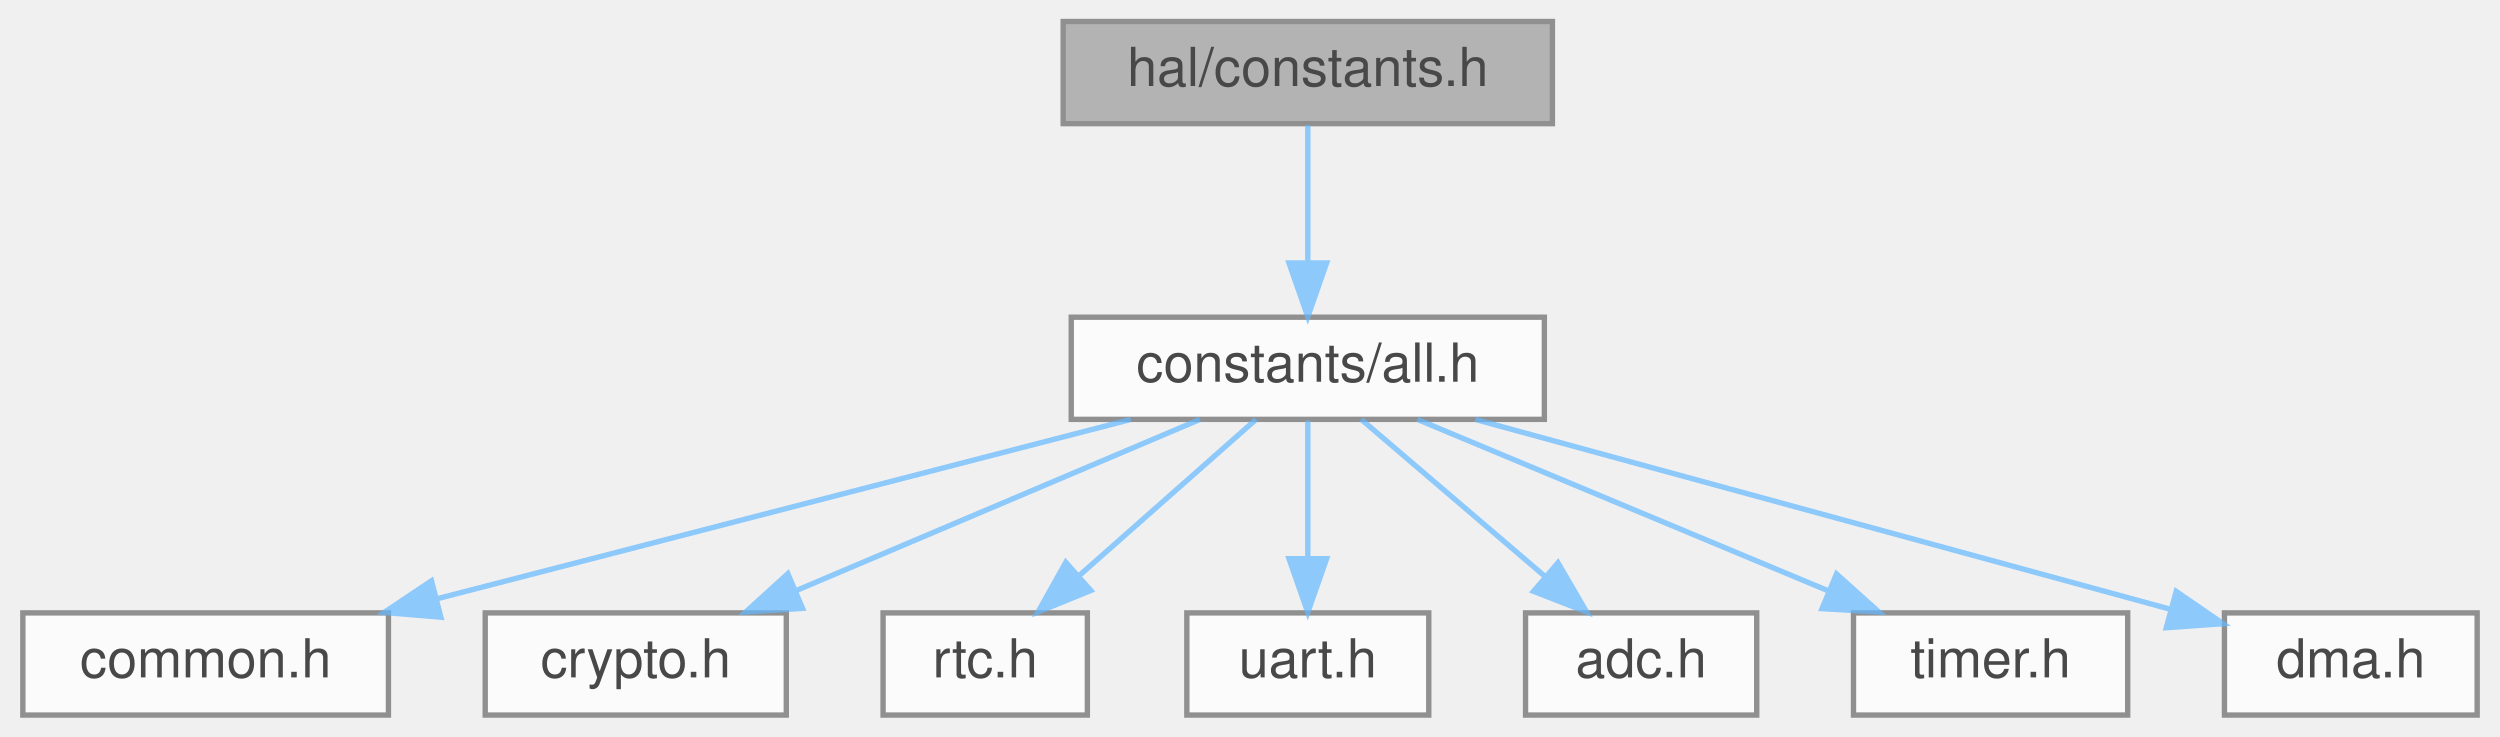
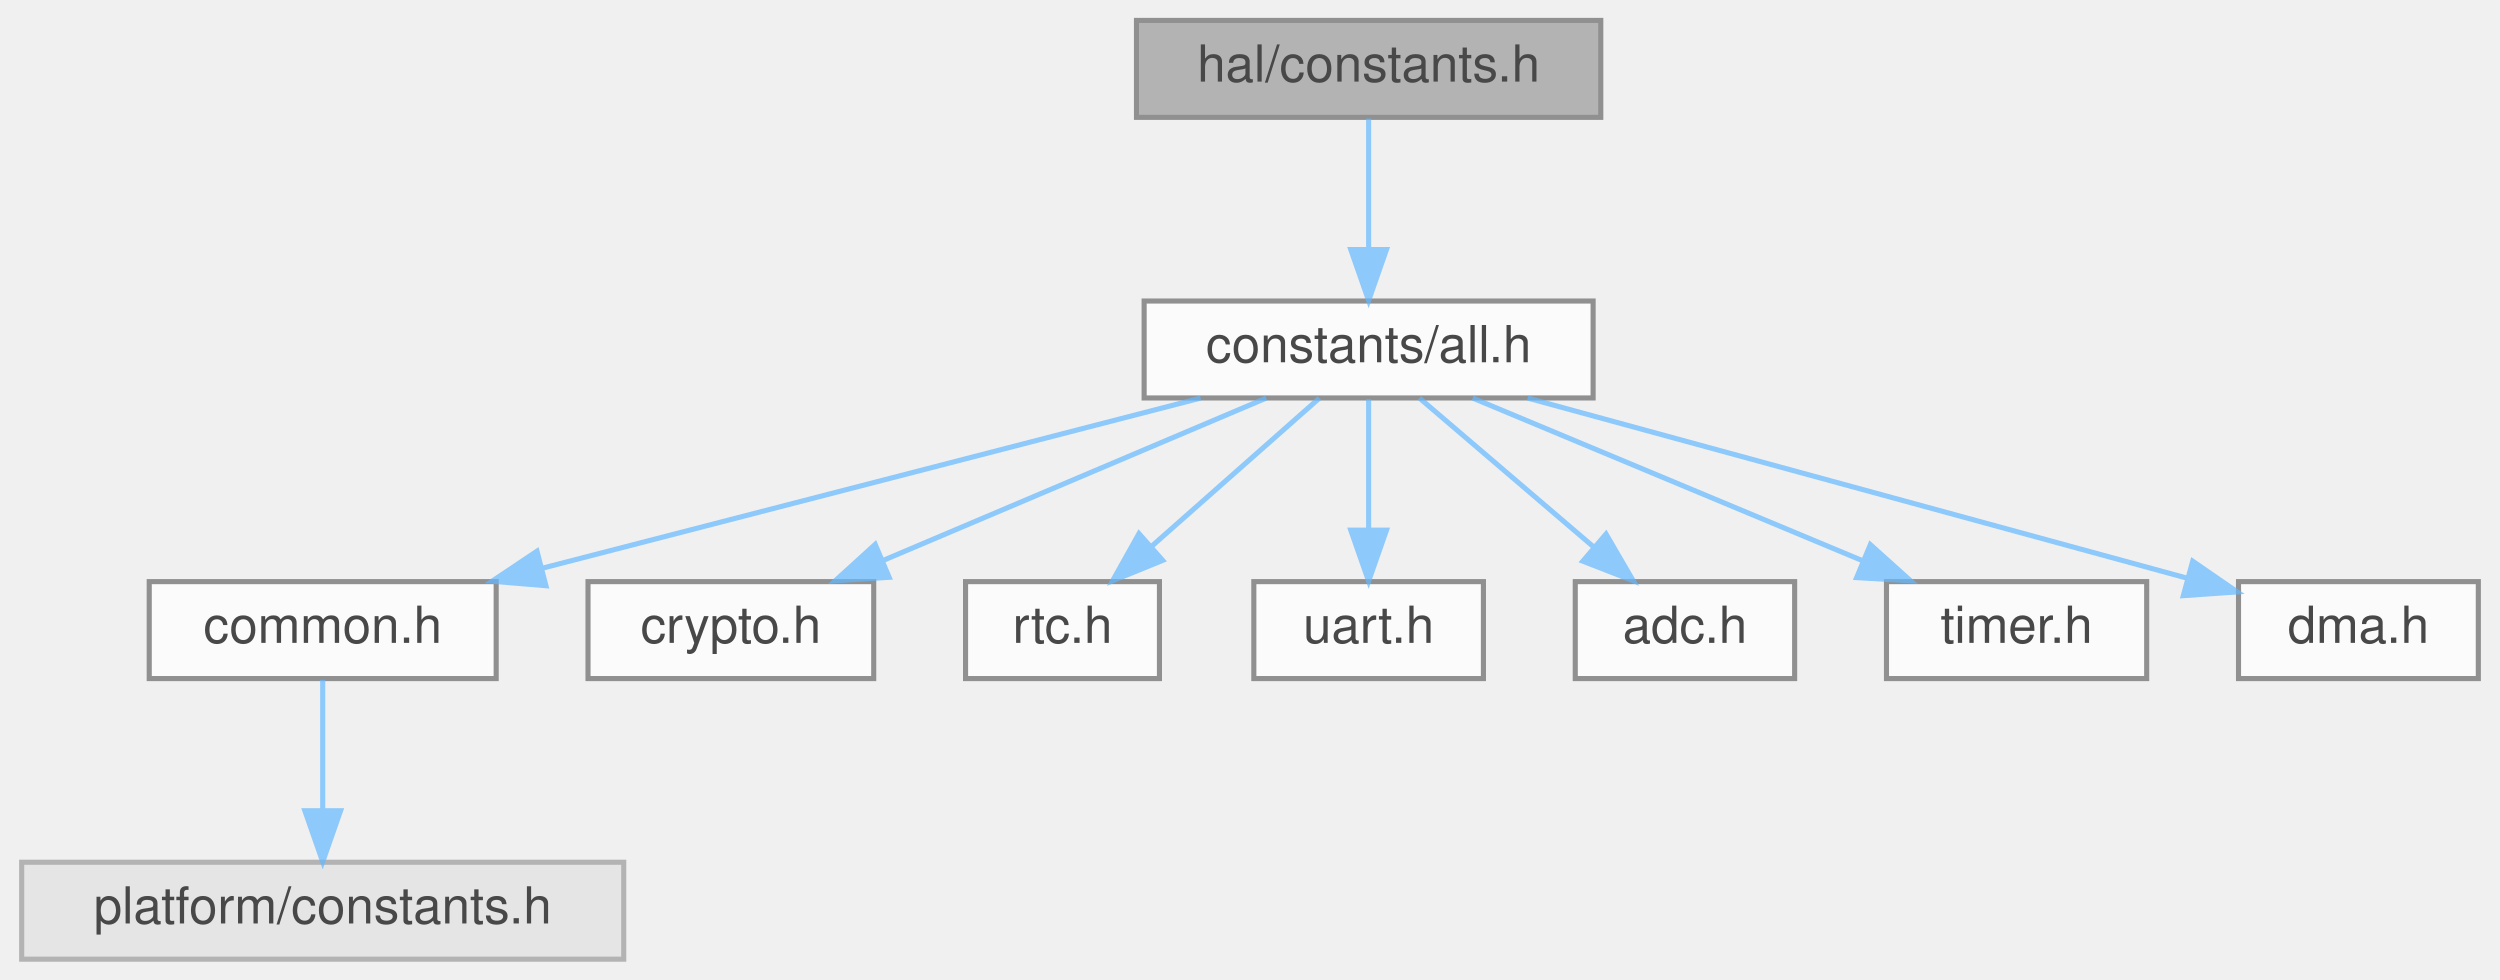
- <svg xmlns="http://www.w3.org/2000/svg" xmlns:xlink="http://www.w3.org/1999/xlink" width="465pt" height="137pt" viewBox="0.00 0.00 464.50 137.00">
+ <svg xmlns="http://www.w3.org/2000/svg" xmlns:xlink="http://www.w3.org/1999/xlink" width="490pt" height="192pt" viewBox="0.00 0.00 489.50 192.00">
  <svg id="main" version="1.1" xml:space="preserve">
    <style type="text/css">
.node, .edge {opacity: 0.7;}
.node.selected, .edge.selected {opacity: 1;}
.edge:hover path { stroke: red; }
.edge:hover polygon { stroke: red; fill: red; }
</style>
    <svg id="graph" class="graph">
-       <g id="graph0" class="graph" transform="scale(1 1) rotate(0) translate(4 133)">
+       <g id="graph0" class="graph" transform="scale(1 1) rotate(0) translate(4 188)">
        <g id="Node000001" class="node">
          <g id="a_Node000001">
            <a xlink:title=" ">
-               <polygon fill="#999999" stroke="#666666" points="284.5,-129 193.5,-129 193.5,-110 284.5,-110 284.5,-129" />
-               <text text-anchor="middle" x="239" y="-117" font-family="Helvetica,sans-Serif" font-size="10.00">hal/constants.h</text>
+               <polygon fill="#999999" stroke="#666666" points="309.5,-184 218.5,-184 218.5,-165 309.5,-165 309.5,-184" />
+               <text text-anchor="middle" x="264" y="-172" font-family="Helvetica,sans-Serif" font-size="10.00">hal/constants.h</text>
            </a>
          </g>
        </g>
        <g id="Node000002" class="node">
          <g id="a_Node000002">
            <a xlink:href="constants_2all_8h.html" target="_top" xlink:title=" ">
-               <polygon fill="white" stroke="#666666" points="283,-74 195,-74 195,-55 283,-55 283,-74" />
-               <text text-anchor="middle" x="239" y="-62" font-family="Helvetica,sans-Serif" font-size="10.00">constants/all.h</text>
+               <polygon fill="white" stroke="#666666" points="308,-129 220,-129 220,-110 308,-110 308,-129" />
+               <text text-anchor="middle" x="264" y="-117" font-family="Helvetica,sans-Serif" font-size="10.00">constants/all.h</text>
            </a>
          </g>
        </g>
        <g id="edge1_Node000001_Node000002" class="edge">
          <g id="a_edge1_Node000001_Node000002">
            <a xlink:title=" ">
-               <path fill="none" stroke="#63b8ff" d="M239,-109.75C239,-102.8 239,-92.85 239,-84.13" />
-               <polygon fill="#63b8ff" stroke="#63b8ff" points="242.5,-84.09 239,-74.09 235.5,-84.09 242.5,-84.09" />
+               <path fill="none" stroke="#63b8ff" d="M264,-164.75C264,-157.8 264,-147.85 264,-139.13" />
+               <polygon fill="#63b8ff" stroke="#63b8ff" points="267.5,-139.09 264,-129.09 260.5,-139.09 267.5,-139.09" />
            </a>
          </g>
        </g>
        <g id="Node000003" class="node">
          <g id="a_Node000003">
            <a xlink:href="common_8h.html" target="_top" xlink:title=" ">
-               <polygon fill="white" stroke="#666666" points="68,-19 0,-19 0,0 68,0 68,-19" />
-               <text text-anchor="middle" x="34" y="-7" font-family="Helvetica,sans-Serif" font-size="10.00">common.h</text>
+               <polygon fill="white" stroke="#666666" points="93,-74 25,-74 25,-55 93,-55 93,-74" />
+               <text text-anchor="middle" x="59" y="-62" font-family="Helvetica,sans-Serif" font-size="10.00">common.h</text>
            </a>
          </g>
        </g>
        <g id="edge2_Node000002_Node000003" class="edge">
          <g id="a_edge2_Node000002_Node000003">
            <a xlink:title=" ">
-               <path fill="none" stroke="#63b8ff" d="M206.06,-54.98C171.05,-45.93 115.53,-31.58 77.07,-21.64" />
-               <polygon fill="#63b8ff" stroke="#63b8ff" points="77.75,-18.2 67.19,-19.08 76,-24.97 77.75,-18.2" />
-             </a>
-           </g>
-         </g>
-         <g id="Node000004" class="node">
-           <g id="a_Node000004">
-             <a xlink:href="constants_2crypto_8h.html" target="_top" xlink:title=" ">
-               <polygon fill="white" stroke="#666666" points="142,-19 86,-19 86,0 142,0 142,-19" />
-               <text text-anchor="middle" x="114" y="-7" font-family="Helvetica,sans-Serif" font-size="10.00">crypto.h</text>
-             </a>
-           </g>
-         </g>
-         <g id="edge3_Node000002_Node000004" class="edge">
-           <g id="a_edge3_Node000002_Node000004">
-             <a xlink:title=" ">
-               <path fill="none" stroke="#63b8ff" d="M218.92,-54.98C198.63,-46.38 167.04,-32.99 143.83,-23.15" />
-               <polygon fill="#63b8ff" stroke="#63b8ff" points="145.02,-19.85 134.45,-19.17 142.29,-26.3 145.02,-19.85" />
+               <path fill="none" stroke="#63b8ff" d="M231.06,-109.98C196.05,-100.93 140.53,-86.58 102.07,-76.64" />
+               <polygon fill="#63b8ff" stroke="#63b8ff" points="102.75,-73.2 92.19,-74.08 101,-79.97 102.75,-73.2" />
            </a>
          </g>
        </g>
        <g id="Node000005" class="node">
          <g id="a_Node000005">
-             <a xlink:href="constants_2rtc_8h.html" target="_top" xlink:title=" ">
-               <polygon fill="white" stroke="#666666" points="198,-19 160,-19 160,0 198,0 198,-19" />
-               <text text-anchor="middle" x="179" y="-7" font-family="Helvetica,sans-Serif" font-size="10.00">rtc.h</text>
+             <a xlink:href="constants_2crypto_8h.html" target="_top" xlink:title=" ">
+               <polygon fill="white" stroke="#666666" points="167,-74 111,-74 111,-55 167,-55 167,-74" />
+               <text text-anchor="middle" x="139" y="-62" font-family="Helvetica,sans-Serif" font-size="10.00">crypto.h</text>
            </a>
          </g>
        </g>
        <g id="edge4_Node000002_Node000005" class="edge">
          <g id="a_edge4_Node000002_Node000005">
            <a xlink:title=" ">
-               <path fill="none" stroke="#63b8ff" d="M229.36,-54.98C220.49,-47.15 207.13,-35.34 196.39,-25.86" />
-               <polygon fill="#63b8ff" stroke="#63b8ff" points="198.63,-23.17 188.82,-19.17 193.99,-28.41 198.63,-23.17" />
+               <path fill="none" stroke="#63b8ff" d="M243.92,-109.98C223.63,-101.38 192.04,-87.99 168.83,-78.15" />
+               <polygon fill="#63b8ff" stroke="#63b8ff" points="170.02,-74.85 159.45,-74.17 167.29,-81.3 170.02,-74.85" />
            </a>
          </g>
        </g>
        <g id="Node000006" class="node">
          <g id="a_Node000006">
-             <a xlink:href="constants_2uart_8h.html" target="_top" xlink:title=" ">
-               <polygon fill="white" stroke="#666666" points="261.5,-19 216.5,-19 216.5,0 261.5,0 261.5,-19" />
-               <text text-anchor="middle" x="239" y="-7" font-family="Helvetica,sans-Serif" font-size="10.00">uart.h</text>
+             <a xlink:href="constants_2rtc_8h.html" target="_top" xlink:title=" ">
+               <polygon fill="white" stroke="#666666" points="223,-74 185,-74 185,-55 223,-55 223,-74" />
+               <text text-anchor="middle" x="204" y="-62" font-family="Helvetica,sans-Serif" font-size="10.00">rtc.h</text>
            </a>
          </g>
        </g>
        <g id="edge5_Node000002_Node000006" class="edge">
          <g id="a_edge5_Node000002_Node000006">
            <a xlink:title=" ">
-               <path fill="none" stroke="#63b8ff" d="M239,-54.75C239,-47.8 239,-37.85 239,-29.13" />
-               <polygon fill="#63b8ff" stroke="#63b8ff" points="242.5,-29.09 239,-19.09 235.5,-29.09 242.5,-29.09" />
+               <path fill="none" stroke="#63b8ff" d="M254.36,-109.98C245.49,-102.15 232.13,-90.34 221.39,-80.86" />
+               <polygon fill="#63b8ff" stroke="#63b8ff" points="223.63,-78.17 213.82,-74.17 218.99,-83.41 223.63,-78.17" />
            </a>
          </g>
        </g>
        <g id="Node000007" class="node">
          <g id="a_Node000007">
-             <a xlink:href="constants_2adc_8h.html" target="_top" xlink:title=" ">
-               <polygon fill="white" stroke="#666666" points="322.5,-19 279.5,-19 279.5,0 322.5,0 322.5,-19" />
-               <text text-anchor="middle" x="301" y="-7" font-family="Helvetica,sans-Serif" font-size="10.00">adc.h</text>
+             <a xlink:href="constants_2uart_8h.html" target="_top" xlink:title=" ">
+               <polygon fill="white" stroke="#666666" points="286.5,-74 241.5,-74 241.5,-55 286.5,-55 286.5,-74" />
+               <text text-anchor="middle" x="264" y="-62" font-family="Helvetica,sans-Serif" font-size="10.00">uart.h</text>
            </a>
          </g>
        </g>
        <g id="edge6_Node000002_Node000007" class="edge">
          <g id="a_edge6_Node000002_Node000007">
            <a xlink:title=" ">
-               <path fill="none" stroke="#63b8ff" d="M248.96,-54.98C258.13,-47.15 271.94,-35.34 283.03,-25.86" />
-               <polygon fill="#63b8ff" stroke="#63b8ff" points="285.53,-28.33 290.86,-19.17 280.98,-23.01 285.53,-28.33" />
+               <path fill="none" stroke="#63b8ff" d="M264,-109.75C264,-102.8 264,-92.85 264,-84.13" />
+               <polygon fill="#63b8ff" stroke="#63b8ff" points="267.5,-84.09 264,-74.09 260.5,-84.09 267.5,-84.09" />
            </a>
          </g>
        </g>
        <g id="Node000008" class="node">
          <g id="a_Node000008">
-             <a xlink:href="constants_2timer_8h.html" target="_top" xlink:title=" ">
-               <polygon fill="white" stroke="#666666" points="391.5,-19 340.5,-19 340.5,0 391.5,0 391.5,-19" />
-               <text text-anchor="middle" x="366" y="-7" font-family="Helvetica,sans-Serif" font-size="10.00">timer.h</text>
+             <a xlink:href="constants_2adc_8h.html" target="_top" xlink:title=" ">
+               <polygon fill="white" stroke="#666666" points="347.5,-74 304.5,-74 304.5,-55 347.5,-55 347.5,-74" />
+               <text text-anchor="middle" x="326" y="-62" font-family="Helvetica,sans-Serif" font-size="10.00">adc.h</text>
            </a>
          </g>
        </g>
        <g id="edge7_Node000002_Node000008" class="edge">
          <g id="a_edge7_Node000002_Node000008">
            <a xlink:title=" ">
-               <path fill="none" stroke="#63b8ff" d="M259.4,-54.98C280.02,-46.38 312.11,-32.99 335.69,-23.15" />
-               <polygon fill="#63b8ff" stroke="#63b8ff" points="337.34,-26.25 345.22,-19.17 334.65,-19.79 337.34,-26.25" />
+               <path fill="none" stroke="#63b8ff" d="M273.96,-109.98C283.13,-102.15 296.94,-90.34 308.03,-80.86" />
+               <polygon fill="#63b8ff" stroke="#63b8ff" points="310.53,-83.33 315.86,-74.17 305.98,-78.01 310.53,-83.33" />
            </a>
          </g>
        </g>
        <g id="Node000009" class="node">
          <g id="a_Node000009">
-             <a xlink:href="constants_2dma_8h.html" target="_top" xlink:title=" ">
-               <polygon fill="white" stroke="#666666" points="456.5,-19 409.5,-19 409.5,0 456.5,0 456.5,-19" />
-               <text text-anchor="middle" x="433" y="-7" font-family="Helvetica,sans-Serif" font-size="10.00">dma.h</text>
+             <a xlink:href="constants_2timer_8h.html" target="_top" xlink:title=" ">
+               <polygon fill="white" stroke="#666666" points="416.5,-74 365.5,-74 365.5,-55 416.5,-55 416.5,-74" />
+               <text text-anchor="middle" x="391" y="-62" font-family="Helvetica,sans-Serif" font-size="10.00">timer.h</text>
            </a>
          </g>
        </g>
        <g id="edge8_Node000002_Node000009" class="edge">
          <g id="a_edge8_Node000002_Node000009">
            <a xlink:title=" ">
-               <path fill="none" stroke="#63b8ff" d="M270.17,-54.98C305.61,-45.3 363.25,-29.56 399.6,-19.63" />
-               <polygon fill="#63b8ff" stroke="#63b8ff" points="400.52,-23 409.25,-16.99 398.68,-16.25 400.52,-23" />
+               <path fill="none" stroke="#63b8ff" d="M284.4,-109.98C305.02,-101.38 337.11,-87.99 360.69,-78.15" />
+               <polygon fill="#63b8ff" stroke="#63b8ff" points="362.34,-81.25 370.22,-74.17 359.65,-74.79 362.34,-81.25" />
+             </a>
+           </g>
+         </g>
+         <g id="Node000010" class="node">
+           <g id="a_Node000010">
+             <a xlink:href="constants_2dma_8h.html" target="_top" xlink:title=" ">
+               <polygon fill="white" stroke="#666666" points="481.5,-74 434.5,-74 434.5,-55 481.5,-55 481.5,-74" />
+               <text text-anchor="middle" x="458" y="-62" font-family="Helvetica,sans-Serif" font-size="10.00">dma.h</text>
+             </a>
+           </g>
+         </g>
+         <g id="edge9_Node000002_Node000010" class="edge">
+           <g id="a_edge9_Node000002_Node000010">
+             <a xlink:title=" ">
+               <path fill="none" stroke="#63b8ff" d="M295.17,-109.98C330.61,-100.3 388.25,-84.56 424.6,-74.63" />
+               <polygon fill="#63b8ff" stroke="#63b8ff" points="425.52,-78 434.25,-71.99 423.68,-71.25 425.52,-78" />
+             </a>
+           </g>
+         </g>
+         <g id="Node000004" class="node">
+           <g id="a_Node000004">
+             <a xlink:title=" ">
+               <polygon fill="#e0e0e0" stroke="#999999" points="118,-19 0,-19 0,0 118,0 118,-19" />
+               <text text-anchor="middle" x="59" y="-7" font-family="Helvetica,sans-Serif" font-size="10.00">platform/constants.h</text>
+             </a>
+           </g>
+         </g>
+         <g id="edge3_Node000003_Node000004" class="edge">
+           <g id="a_edge3_Node000003_Node000004">
+             <a xlink:title=" ">
+               <path fill="none" stroke="#63b8ff" d="M59,-54.75C59,-47.8 59,-37.85 59,-29.13" />
+               <polygon fill="#63b8ff" stroke="#63b8ff" points="62.5,-29.09 59,-19.09 55.5,-29.09 62.5,-29.09" />
            </a>
          </g>
        </g>
      </g>
    </svg>
  </svg>
  <style type="text/css">

[data-mouse-over-selected='false'] { opacity: 0.7; }
[data-mouse-over-selected='true']  { opacity: 1.0; }

</style>
</svg>
